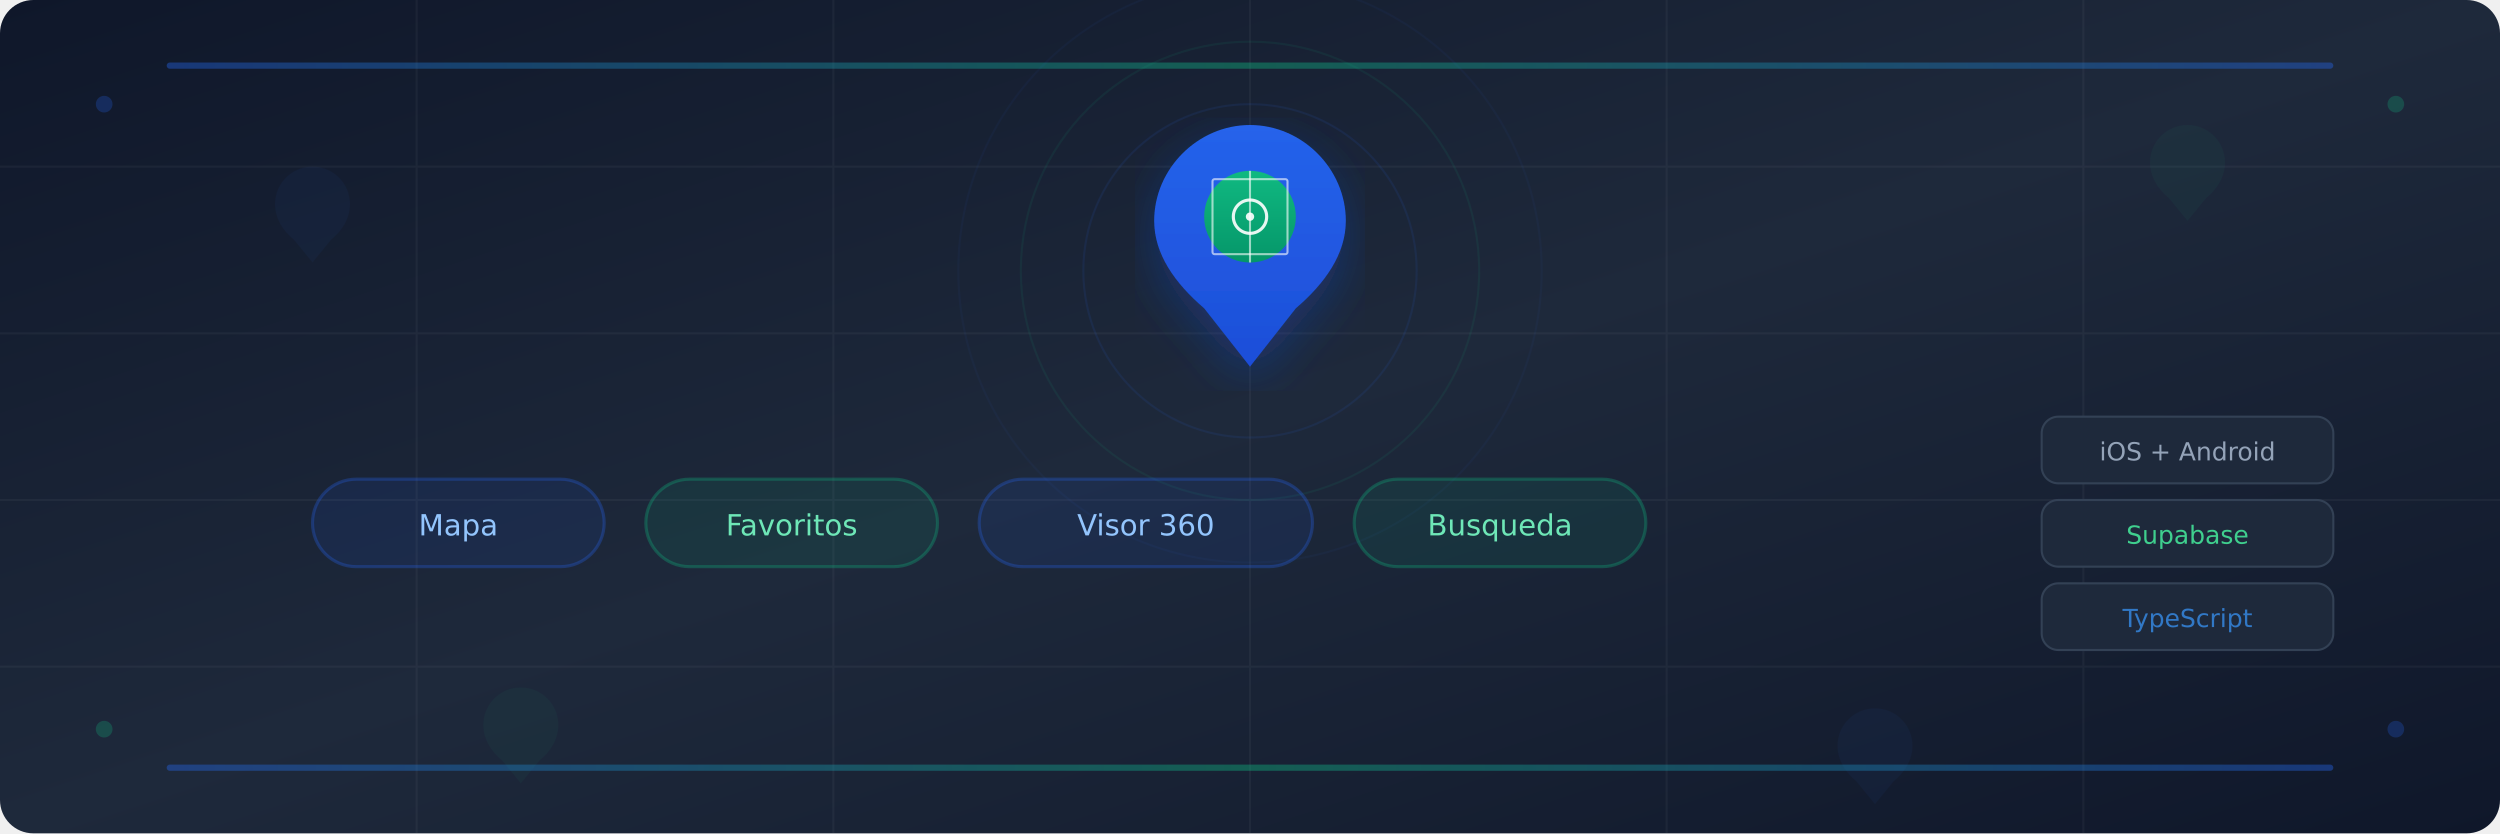
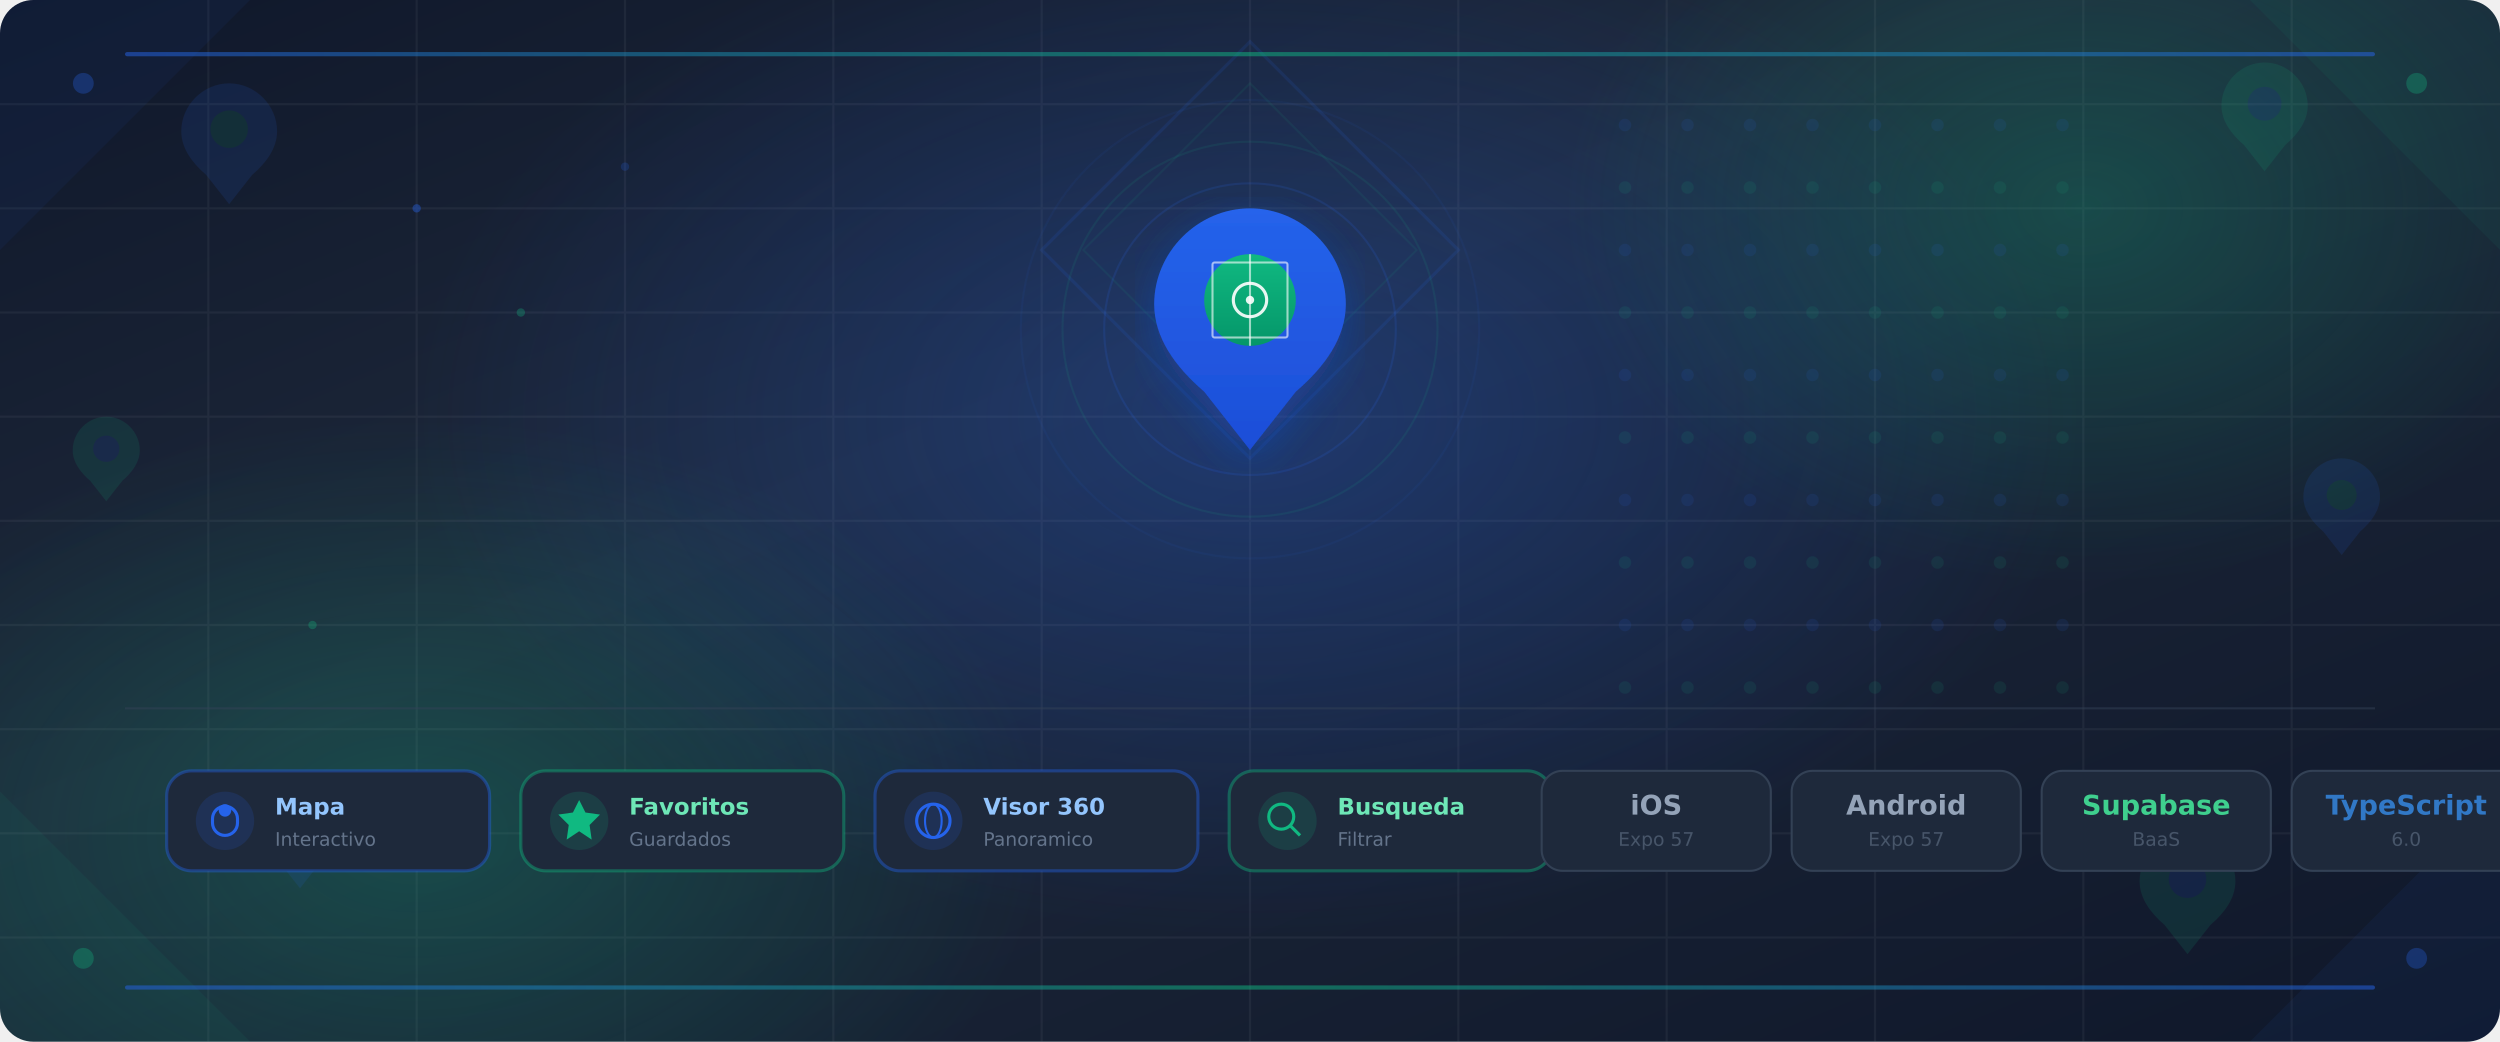
- <svg xmlns="http://www.w3.org/2000/svg" viewBox="0 0 1200 400" width="1200" height="400">
+ <svg xmlns="http://www.w3.org/2000/svg" viewBox="0 0 1200 500" width="1200" height="500">
  <defs>
    <linearGradient id="bg" x1="0%" y1="0%" x2="100%" y2="100%">
      <stop offset="0%" style="stop-color:#0F172A" />
-       <stop offset="50%" style="stop-color:#1E293B" />
+       <stop offset="40%" style="stop-color:#1E293B" />
      <stop offset="100%" style="stop-color:#0F172A" />
    </linearGradient>
    <linearGradient id="accent" x1="0%" y1="0%" x2="100%" y2="0%">
      <stop offset="0%" style="stop-color:#2563EB" />
      <stop offset="50%" style="stop-color:#10B981" />
      <stop offset="100%" style="stop-color:#2563EB" />
    </linearGradient>
    <linearGradient id="blue" x1="0%" y1="0%" x2="0%" y2="100%">
      <stop offset="0%" style="stop-color:#2563EB" />
      <stop offset="100%" style="stop-color:#1D4ED8" />
    </linearGradient>
    <linearGradient id="green" x1="0%" y1="0%" x2="0%" y2="100%">
      <stop offset="0%" style="stop-color:#10B981" />
      <stop offset="100%" style="stop-color:#059669" />
    </linearGradient>
+     <linearGradient id="blueLight" x1="0%" y1="0%" x2="100%" y2="100%">
+       <stop offset="0%" style="stop-color:#3B82F6" />
+       <stop offset="100%" style="stop-color:#2563EB" />
+     </linearGradient>
+     <linearGradient id="greenLight" x1="0%" y1="0%" x2="100%" y2="100%">
+       <stop offset="0%" style="stop-color:#34D399" />
+       <stop offset="100%" style="stop-color:#10B981" />
+     </linearGradient>
+     <radialGradient id="glowBlue" cx="50%" cy="50%" r="50%">
+       <stop offset="0%" style="stop-color:#2563EB;stop-opacity:0.3" />
+       <stop offset="100%" style="stop-color:#2563EB;stop-opacity:0" />
+     </radialGradient>
+     <radialGradient id="glowGreen" cx="50%" cy="50%" r="50%">
+       <stop offset="0%" style="stop-color:#10B981;stop-opacity:0.25" />
+       <stop offset="100%" style="stop-color:#10B981;stop-opacity:0" />
+     </radialGradient>
    <filter id="shadow">
-       <feDropShadow dx="0" dy="8" stdDeviation="12" flood-color="#1D4ED8" flood-opacity="0.35" />
+       <feDropShadow dx="0" dy="6" stdDeviation="10" flood-color="#1D4ED8" flood-opacity="0.4" />
+     </filter>
+     <filter id="softGlow">
+       <feGaussianBlur stdDeviation="6" result="blur" />
+       <feMerge>
+         <feMergeNode in="blur" />
+         <feMergeNode in="SourceGraphic" />
+       </feMerge>
    </filter>
    <clipPath id="clip">
-       <rect width="1200" height="400" rx="16" />
+       <rect width="1200" height="500" rx="16" />
    </clipPath>
  </defs>
  <g clip-path="url(#clip)">
-     <rect width="1200" height="400" fill="url(#bg)" />
-     <g opacity="0.04" stroke="#FFF" stroke-width="1">
-       <line x1="0" y1="80" x2="1200" y2="80" />
-       <line x1="0" y1="160" x2="1200" y2="160" />
-       <line x1="0" y1="240" x2="1200" y2="240" />
-       <line x1="0" y1="320" x2="1200" y2="320" />
-       <line x1="200" y1="0" x2="200" y2="400" />
-       <line x1="400" y1="0" x2="400" y2="400" />
-       <line x1="600" y1="0" x2="600" y2="400" />
-       <line x1="800" y1="0" x2="800" y2="400" />
-       <line x1="1000" y1="0" x2="1000" y2="400" />
-     </g>
-     <g opacity="0.05">
-       <path d="M150 80 C140 80 132 88 132 98 C132 105 136 111 141 115 L150 126 L159 115 C164 111 168 105 168 98 C168 88 160 80 150 80Z" fill="#2563EB" />
-       <path d="M1050 60 C1040 60 1032 68 1032 78 C1032 85 1036 91 1041 95 L1050 106 L1059 95 C1064 91 1068 85 1068 78 C1068 68 1060 60 1050 60Z" fill="#10B981" />
-       <path d="M900 340 C890 340 882 348 882 358 C882 365 886 371 891 375 L900 386 L909 375 C914 371 918 365 918 358 C918 348 910 340 900 340Z" fill="#2563EB" />
-       <path d="M250 330 C240 330 232 338 232 348 C232 355 236 361 241 365 L250 376 L259 365 C264 361 268 355 268 348 C268 338 260 330 250 330Z" fill="#10B981" />
-     </g>
-     <rect x="80" y="30" width="1040" height="3" fill="url(#accent)" rx="1.5" opacity="0.4" />
-     <rect x="80" y="367" width="1040" height="3" fill="url(#accent)" rx="1.5" opacity="0.4" />
-     <g transform="translate(540, 60)">
+     <rect width="1200" height="500" fill="url(#bg)" />
+     <g opacity="0.05" stroke="#FFF" stroke-width="1">
+       <line x1="0" y1="50" x2="1200" y2="50" />
+       <line x1="0" y1="100" x2="1200" y2="100" />
+       <line x1="0" y1="150" x2="1200" y2="150" />
+       <line x1="0" y1="200" x2="1200" y2="200" />
+       <line x1="0" y1="250" x2="1200" y2="250" />
+       <line x1="0" y1="300" x2="1200" y2="300" />
+       <line x1="0" y1="350" x2="1200" y2="350" />
+       <line x1="0" y1="400" x2="1200" y2="400" />
+       <line x1="0" y1="450" x2="1200" y2="450" />
+       <line x1="100" y1="0" x2="100" y2="500" />
+       <line x1="200" y1="0" x2="200" y2="500" />
+       <line x1="300" y1="0" x2="300" y2="500" />
+       <line x1="400" y1="0" x2="400" y2="500" />
+       <line x1="500" y1="0" x2="500" y2="500" />
+       <line x1="600" y1="0" x2="600" y2="500" />
+       <line x1="700" y1="0" x2="700" y2="500" />
+       <line x1="800" y1="0" x2="800" y2="500" />
+       <line x1="900" y1="0" x2="900" y2="500" />
+       <line x1="1000" y1="0" x2="1000" y2="500" />
+       <line x1="1100" y1="0" x2="1100" y2="500" />
+     </g>
+     <ellipse cx="600" cy="200" rx="400" ry="250" fill="url(#glowBlue)" />
+     <ellipse cx="200" cy="400" rx="300" ry="200" fill="url(#glowGreen)" />
+     <ellipse cx="1000" cy="100" rx="250" ry="180" fill="url(#glowGreen)" />
+     <g opacity="0.12">
+       <g transform="translate(80, 40) scale(0.5)">
+         <path d="M60 0 C35 0 14 21 14 46 C14 62 24 76 38 88 L60 116 L82 88 C96 76 106 62 106 46 C106 21 85 0 60 0Z" fill="#2563EB" />
+         <circle cx="60" cy="44" r="18" fill="#10B981" />
+       </g>
+       <g transform="translate(1060, 30) scale(0.45)">
+         <path d="M60 0 C35 0 14 21 14 46 C14 62 24 76 38 88 L60 116 L82 88 C96 76 106 62 106 46 C106 21 85 0 60 0Z" fill="#10B981" />
+         <circle cx="60" cy="44" r="18" fill="#2563EB" />
+       </g>
+       <g transform="translate(120, 380) scale(0.4)">
+         <path d="M60 0 C35 0 14 21 14 46 C14 62 24 76 38 88 L60 116 L82 88 C96 76 106 62 106 46 C106 21 85 0 60 0Z" fill="#2563EB" />
+         <circle cx="60" cy="44" r="18" fill="#10B981" />
+       </g>
+       <g transform="translate(1020, 400) scale(0.5)">
+         <path d="M60 0 C35 0 14 21 14 46 C14 62 24 76 38 88 L60 116 L82 88 C96 76 106 62 106 46 C106 21 85 0 60 0Z" fill="#10B981" />
+         <circle cx="60" cy="44" r="18" fill="#2563EB" />
+       </g>
+       <g transform="translate(30, 200) scale(0.35)">
+         <path d="M60 0 C35 0 14 21 14 46 C14 62 24 76 38 88 L60 116 L82 88 C96 76 106 62 106 46 C106 21 85 0 60 0Z" fill="#10B981" />
+         <circle cx="60" cy="44" r="18" fill="#2563EB" />
+       </g>
+       <g transform="translate(1100, 220) scale(0.4)">
+         <path d="M60 0 C35 0 14 21 14 46 C14 62 24 76 38 88 L60 116 L82 88 C96 76 106 62 106 46 C106 21 85 0 60 0Z" fill="#2563EB" />
+         <circle cx="60" cy="44" r="18" fill="#10B981" />
+       </g>
+     </g>
+     <polygon points="600,20 700,120 600,220 500,120" fill="none" stroke="#2563EB" stroke-width="1.5" opacity="0.12" />
+     <polygon points="600,40 680,120 600,200 520,120" fill="none" stroke="#10B981" stroke-width="1" opacity="0.08" />
+     <polygon points="0,0 120,0 0,120" fill="#2563EB" opacity="0.06" />
+     <polygon points="1200,0 1080,0 1200,120" fill="#10B981" opacity="0.06" />
+     <polygon points="0,500 120,500 0,380" fill="#10B981" opacity="0.06" />
+     <polygon points="1200,500 1080,500 1200,380" fill="#2563EB" opacity="0.06" />
+     <rect x="60" y="25" width="1080" height="2" fill="url(#accent)" rx="1" opacity="0.5" />
+     <rect x="60" y="473" width="1080" height="2" fill="url(#accent)" rx="1" opacity="0.5" />
+     <line x1="60" y1="340" x2="1140" y2="340" stroke="#334155" stroke-width="1" opacity="0.5" />
+     <g transform="translate(540, 100)">
+       <circle cx="60" cy="58" r="70" fill="none" stroke="#2563EB" stroke-width="1" opacity="0.15" />
+       <circle cx="60" cy="58" r="90" fill="none" stroke="#10B981" stroke-width="1" opacity="0.1" />
+       <circle cx="60" cy="58" r="110" fill="none" stroke="#2563EB" stroke-width="1" opacity="0.06" />
      <path d="M60 0 C35 0 14 21 14 46 C14 62 24 76 38 88 L60 116 L82 88 C96 76 106 62 106 46 C106 21 85 0 60 0Z" fill="url(#blue)" filter="url(#shadow)" />
      <circle cx="60" cy="44" r="22" fill="url(#green)" />
      <circle cx="60" cy="44" r="8" fill="none" stroke="#FFF" stroke-width="1.5" opacity="0.9" />
      <circle cx="60" cy="44" r="2" fill="#FFF" opacity="0.9" />
      <line x1="60" y1="22" x2="60" y2="66" stroke="#FFF" stroke-width="1" opacity="0.6" />
      <rect x="42" y="26" width="36" height="36" rx="1" fill="none" stroke="#FFF" stroke-width="1" opacity="0.6" />
    </g>
-     <circle cx="600" cy="130" r="80" fill="none" stroke="#2563EB" stroke-width="1" opacity="0.1" />
-     <circle cx="600" cy="130" r="110" fill="none" stroke="#10B981" stroke-width="1" opacity="0.08" />
-     <circle cx="600" cy="130" r="140" fill="none" stroke="#2563EB" stroke-width="1" opacity="0.05" />
-     <g transform="translate(150, 230)">
-       <rect x="0" y="0" width="140" height="42" rx="21" fill="#2563EB" fill-opacity="0.1" stroke="#2563EB" stroke-width="1.5" stroke-opacity="0.3" />
-       <text x="70" y="27" font-family="DejaVu Sans, sans-serif" font-size="14" fill="#93C5FD" text-anchor="middle" font-weight="500">Mapa</text>
-       <rect x="160" y="0" width="140" height="42" rx="21" fill="#10B981" fill-opacity="0.1" stroke="#10B981" stroke-width="1.5" stroke-opacity="0.3" />
-       <text x="230" y="27" font-family="DejaVu Sans, sans-serif" font-size="14" fill="#6EE7B7" text-anchor="middle" font-weight="500">Favoritos</text>
-       <rect x="320" y="0" width="160" height="42" rx="21" fill="#2563EB" fill-opacity="0.1" stroke="#2563EB" stroke-width="1.5" stroke-opacity="0.3" />
-       <text x="400" y="27" font-family="DejaVu Sans, sans-serif" font-size="14" fill="#93C5FD" text-anchor="middle" font-weight="500">Visor 360</text>
-       <rect x="500" y="0" width="140" height="42" rx="21" fill="#10B981" fill-opacity="0.1" stroke="#10B981" stroke-width="1.5" stroke-opacity="0.3" />
-       <text x="570" y="27" font-family="DejaVu Sans, sans-serif" font-size="14" fill="#6EE7B7" text-anchor="middle" font-weight="500">Busqueda</text>
-     </g>
-     <g transform="translate(980, 200)">
-       <rect x="0" y="0" width="140" height="32" rx="8" fill="#1E293B" stroke="#334155" stroke-width="1" />
-       <text x="70" y="21" font-family="DejaVu Sans, sans-serif" font-size="12" fill="#94A3B8" text-anchor="middle" font-weight="500">iOS + Android</text>
-       <rect x="0" y="40" width="140" height="32" rx="8" fill="#1E293B" stroke="#334155" stroke-width="1" />
-       <text x="70" y="61" font-family="DejaVu Sans, sans-serif" font-size="12" fill="#3FCF8E" text-anchor="middle" font-weight="500">Supabase</text>
-       <rect x="0" y="80" width="140" height="32" rx="8" fill="#1E293B" stroke="#334155" stroke-width="1" />
-       <text x="70" y="101" font-family="DejaVu Sans, sans-serif" font-size="12" fill="#3178C6" text-anchor="middle" font-weight="500">TypeScript</text>
-     </g>
-     <circle cx="50" cy="50" r="4" fill="#2563EB" opacity="0.25" />
-     <circle cx="1150" cy="50" r="4" fill="#10B981" opacity="0.25" />
-     <circle cx="50" cy="350" r="4" fill="#10B981" opacity="0.25" />
-     <circle cx="1150" cy="350" r="4" fill="#2563EB" opacity="0.25" />
+     <g transform="translate(80, 370)">
+       <rect x="0" y="0" width="155" height="48" rx="12" fill="#1E293B" stroke="#2563EB" stroke-width="1.5" stroke-opacity="0.4" />
+       <circle cx="28" cy="24" r="14" fill="#2563EB" fill-opacity="0.15" />
+       <rect x="22" y="17" width="12" height="14" rx="6" fill="none" stroke="#2563EB" stroke-width="1.5" />
+       <circle cx="28" cy="19" r="3" fill="#2563EB" />
+       <text x="52" y="21" font-family="DejaVu Sans, sans-serif" font-size="11" fill="#93C5FD" font-weight="600">Mapa</text>
+       <text x="52" y="36" font-family="DejaVu Sans, sans-serif" font-size="9" fill="#64748B">Interactivo</text>
+       <rect x="170" y="0" width="155" height="48" rx="12" fill="#1E293B" stroke="#10B981" stroke-width="1.5" stroke-opacity="0.4" />
+       <circle cx="198" cy="24" r="14" fill="#10B981" fill-opacity="0.15" />
+       <polygon points="198,14 201,20 208,21 203,26 204,33 198,29 192,33 193,26 188,21 195,20" fill="#10B981" />
+       <text x="222" y="21" font-family="DejaVu Sans, sans-serif" font-size="11" fill="#6EE7B7" font-weight="600">Favoritos</text>
+       <text x="222" y="36" font-family="DejaVu Sans, sans-serif" font-size="9" fill="#64748B">Guardados</text>
+       <rect x="340" y="0" width="155" height="48" rx="12" fill="#1E293B" stroke="#2563EB" stroke-width="1.5" stroke-opacity="0.4" />
+       <circle cx="368" cy="24" r="14" fill="#2563EB" fill-opacity="0.15" />
+       <circle cx="368" cy="24" r="8" fill="none" stroke="#2563EB" stroke-width="1.5" />
+       <ellipse cx="368" cy="24" rx="4" ry="8" fill="none" stroke="#2563EB" stroke-width="1" />
+       <text x="392" y="21" font-family="DejaVu Sans, sans-serif" font-size="11" fill="#93C5FD" font-weight="600">Visor 360</text>
+       <text x="392" y="36" font-family="DejaVu Sans, sans-serif" font-size="9" fill="#64748B">Panoramico</text>
+       <rect x="510" y="0" width="155" height="48" rx="12" fill="#1E293B" stroke="#10B981" stroke-width="1.5" stroke-opacity="0.4" />
+       <circle cx="538" cy="24" r="14" fill="#10B981" fill-opacity="0.15" />
+       <circle cx="535" cy="22" r="6" fill="none" stroke="#10B981" stroke-width="1.5" />
+       <line x1="539" y1="26" x2="544" y2="31" stroke="#10B981" stroke-width="1.5" />
+       <text x="562" y="21" font-family="DejaVu Sans, sans-serif" font-size="11" fill="#6EE7B7" font-weight="600">Busqueda</text>
+       <text x="562" y="36" font-family="DejaVu Sans, sans-serif" font-size="9" fill="#64748B">Filtrar</text>
+     </g>
+     <g transform="translate(740, 370)">
+       <rect x="0" y="0" width="110" height="48" rx="10" fill="#1E293B" stroke="#334155" stroke-width="1" />
+       <text x="55" y="21" font-family="DejaVu Sans, sans-serif" font-size="13" fill="#94A3B8" text-anchor="middle" font-weight="600">iOS</text>
+       <text x="55" y="36" font-family="DejaVu Sans, sans-serif" font-size="9" fill="#475569" text-anchor="middle">Expo 57</text>
+       <rect x="120" y="0" width="110" height="48" rx="10" fill="#1E293B" stroke="#334155" stroke-width="1" />
+       <text x="175" y="21" font-family="DejaVu Sans, sans-serif" font-size="13" fill="#94A3B8" text-anchor="middle" font-weight="600">Android</text>
+       <text x="175" y="36" font-family="DejaVu Sans, sans-serif" font-size="9" fill="#475569" text-anchor="middle">Expo 57</text>
+       <rect x="240" y="0" width="110" height="48" rx="10" fill="#1E293B" stroke="#334155" stroke-width="1" />
+       <text x="295" y="21" font-family="DejaVu Sans, sans-serif" font-size="13" fill="#3FCF8E" text-anchor="middle" font-weight="600">Supabase</text>
+       <text x="295" y="36" font-family="DejaVu Sans, sans-serif" font-size="9" fill="#475569" text-anchor="middle">BaaS</text>
+       <rect x="360" y="0" width="110" height="48" rx="10" fill="#1E293B" stroke="#334155" stroke-width="1" />
+       <text x="415" y="21" font-family="DejaVu Sans, sans-serif" font-size="13" fill="#3178C6" text-anchor="middle" font-weight="600">TypeScript</text>
+       <text x="415" y="36" font-family="DejaVu Sans, sans-serif" font-size="9" fill="#475569" text-anchor="middle">6.0</text>
+     </g>
+     <g opacity="0.1">
+       <circle cx="780" cy="60" r="3" fill="#2563EB" />
+       <circle cx="810" cy="60" r="3" fill="#2563EB" />
+       <circle cx="840" cy="60" r="3" fill="#2563EB" />
+       <circle cx="870" cy="60" r="3" fill="#2563EB" />
+       <circle cx="900" cy="60" r="3" fill="#2563EB" />
+       <circle cx="930" cy="60" r="3" fill="#2563EB" />
+       <circle cx="960" cy="60" r="3" fill="#2563EB" />
+       <circle cx="990" cy="60" r="3" fill="#2563EB" />
+       <circle cx="780" cy="90" r="3" fill="#10B981" />
+       <circle cx="810" cy="90" r="3" fill="#10B981" />
+       <circle cx="840" cy="90" r="3" fill="#10B981" />
+       <circle cx="870" cy="90" r="3" fill="#10B981" />
+       <circle cx="900" cy="90" r="3" fill="#10B981" />
+       <circle cx="930" cy="90" r="3" fill="#10B981" />
+       <circle cx="960" cy="90" r="3" fill="#10B981" />
+       <circle cx="990" cy="90" r="3" fill="#10B981" />
+       <circle cx="780" cy="120" r="3" fill="#2563EB" />
+       <circle cx="810" cy="120" r="3" fill="#2563EB" />
+       <circle cx="840" cy="120" r="3" fill="#2563EB" />
+       <circle cx="870" cy="120" r="3" fill="#2563EB" />
+       <circle cx="900" cy="120" r="3" fill="#2563EB" />
+       <circle cx="930" cy="120" r="3" fill="#2563EB" />
+       <circle cx="960" cy="120" r="3" fill="#2563EB" />
+       <circle cx="990" cy="120" r="3" fill="#2563EB" />
+       <circle cx="780" cy="150" r="3" fill="#10B981" />
+       <circle cx="810" cy="150" r="3" fill="#10B981" />
+       <circle cx="840" cy="150" r="3" fill="#10B981" />
+       <circle cx="870" cy="150" r="3" fill="#10B981" />
+       <circle cx="900" cy="150" r="3" fill="#10B981" />
+       <circle cx="930" cy="150" r="3" fill="#10B981" />
+       <circle cx="960" cy="150" r="3" fill="#10B981" />
+       <circle cx="990" cy="150" r="3" fill="#10B981" />
+       <circle cx="780" cy="180" r="3" fill="#2563EB" />
+       <circle cx="810" cy="180" r="3" fill="#2563EB" />
+       <circle cx="840" cy="180" r="3" fill="#2563EB" />
+       <circle cx="870" cy="180" r="3" fill="#2563EB" />
+       <circle cx="900" cy="180" r="3" fill="#2563EB" />
+       <circle cx="930" cy="180" r="3" fill="#2563EB" />
+       <circle cx="960" cy="180" r="3" fill="#2563EB" />
+       <circle cx="990" cy="180" r="3" fill="#2563EB" />
+       <circle cx="780" cy="210" r="3" fill="#10B981" />
+       <circle cx="810" cy="210" r="3" fill="#10B981" />
+       <circle cx="840" cy="210" r="3" fill="#10B981" />
+       <circle cx="870" cy="210" r="3" fill="#10B981" />
+       <circle cx="900" cy="210" r="3" fill="#10B981" />
+       <circle cx="930" cy="210" r="3" fill="#10B981" />
+       <circle cx="960" cy="210" r="3" fill="#10B981" />
+       <circle cx="990" cy="210" r="3" fill="#10B981" />
+       <circle cx="780" cy="240" r="3" fill="#2563EB" />
+       <circle cx="810" cy="240" r="3" fill="#2563EB" />
+       <circle cx="840" cy="240" r="3" fill="#2563EB" />
+       <circle cx="870" cy="240" r="3" fill="#2563EB" />
+       <circle cx="900" cy="240" r="3" fill="#2563EB" />
+       <circle cx="930" cy="240" r="3" fill="#2563EB" />
+       <circle cx="960" cy="240" r="3" fill="#2563EB" />
+       <circle cx="990" cy="240" r="3" fill="#2563EB" />
+       <circle cx="780" cy="270" r="3" fill="#10B981" />
+       <circle cx="810" cy="270" r="3" fill="#10B981" />
+       <circle cx="840" cy="270" r="3" fill="#10B981" />
+       <circle cx="870" cy="270" r="3" fill="#10B981" />
+       <circle cx="900" cy="270" r="3" fill="#10B981" />
+       <circle cx="930" cy="270" r="3" fill="#10B981" />
+       <circle cx="960" cy="270" r="3" fill="#10B981" />
+       <circle cx="990" cy="270" r="3" fill="#10B981" />
+       <circle cx="780" cy="300" r="3" fill="#2563EB" />
+       <circle cx="810" cy="300" r="3" fill="#2563EB" />
+       <circle cx="840" cy="300" r="3" fill="#2563EB" />
+       <circle cx="870" cy="300" r="3" fill="#2563EB" />
+       <circle cx="900" cy="300" r="3" fill="#2563EB" />
+       <circle cx="930" cy="300" r="3" fill="#2563EB" />
+       <circle cx="960" cy="300" r="3" fill="#2563EB" />
+       <circle cx="990" cy="300" r="3" fill="#2563EB" />
+       <circle cx="780" cy="330" r="3" fill="#10B981" />
+       <circle cx="810" cy="330" r="3" fill="#10B981" />
+       <circle cx="840" cy="330" r="3" fill="#10B981" />
+       <circle cx="870" cy="330" r="3" fill="#10B981" />
+       <circle cx="900" cy="330" r="3" fill="#10B981" />
+       <circle cx="930" cy="330" r="3" fill="#10B981" />
+       <circle cx="960" cy="330" r="3" fill="#10B981" />
+       <circle cx="990" cy="330" r="3" fill="#10B981" />
+     </g>
+     <circle cx="40" cy="40" r="5" fill="#2563EB" opacity="0.3" />
+     <circle cx="1160" cy="40" r="5" fill="#10B981" opacity="0.3" />
+     <circle cx="40" cy="460" r="5" fill="#10B981" opacity="0.3" />
+     <circle cx="1160" cy="460" r="5" fill="#2563EB" opacity="0.3" />
+     <circle cx="200" cy="100" r="2" fill="#2563EB" opacity="0.4" />
+     <circle cx="250" cy="150" r="2" fill="#10B981" opacity="0.3" />
+     <circle cx="300" cy="80" r="2" fill="#2563EB" opacity="0.2" />
+     <circle cx="150" cy="300" r="2" fill="#10B981" opacity="0.3" />
  </g>
</svg>
